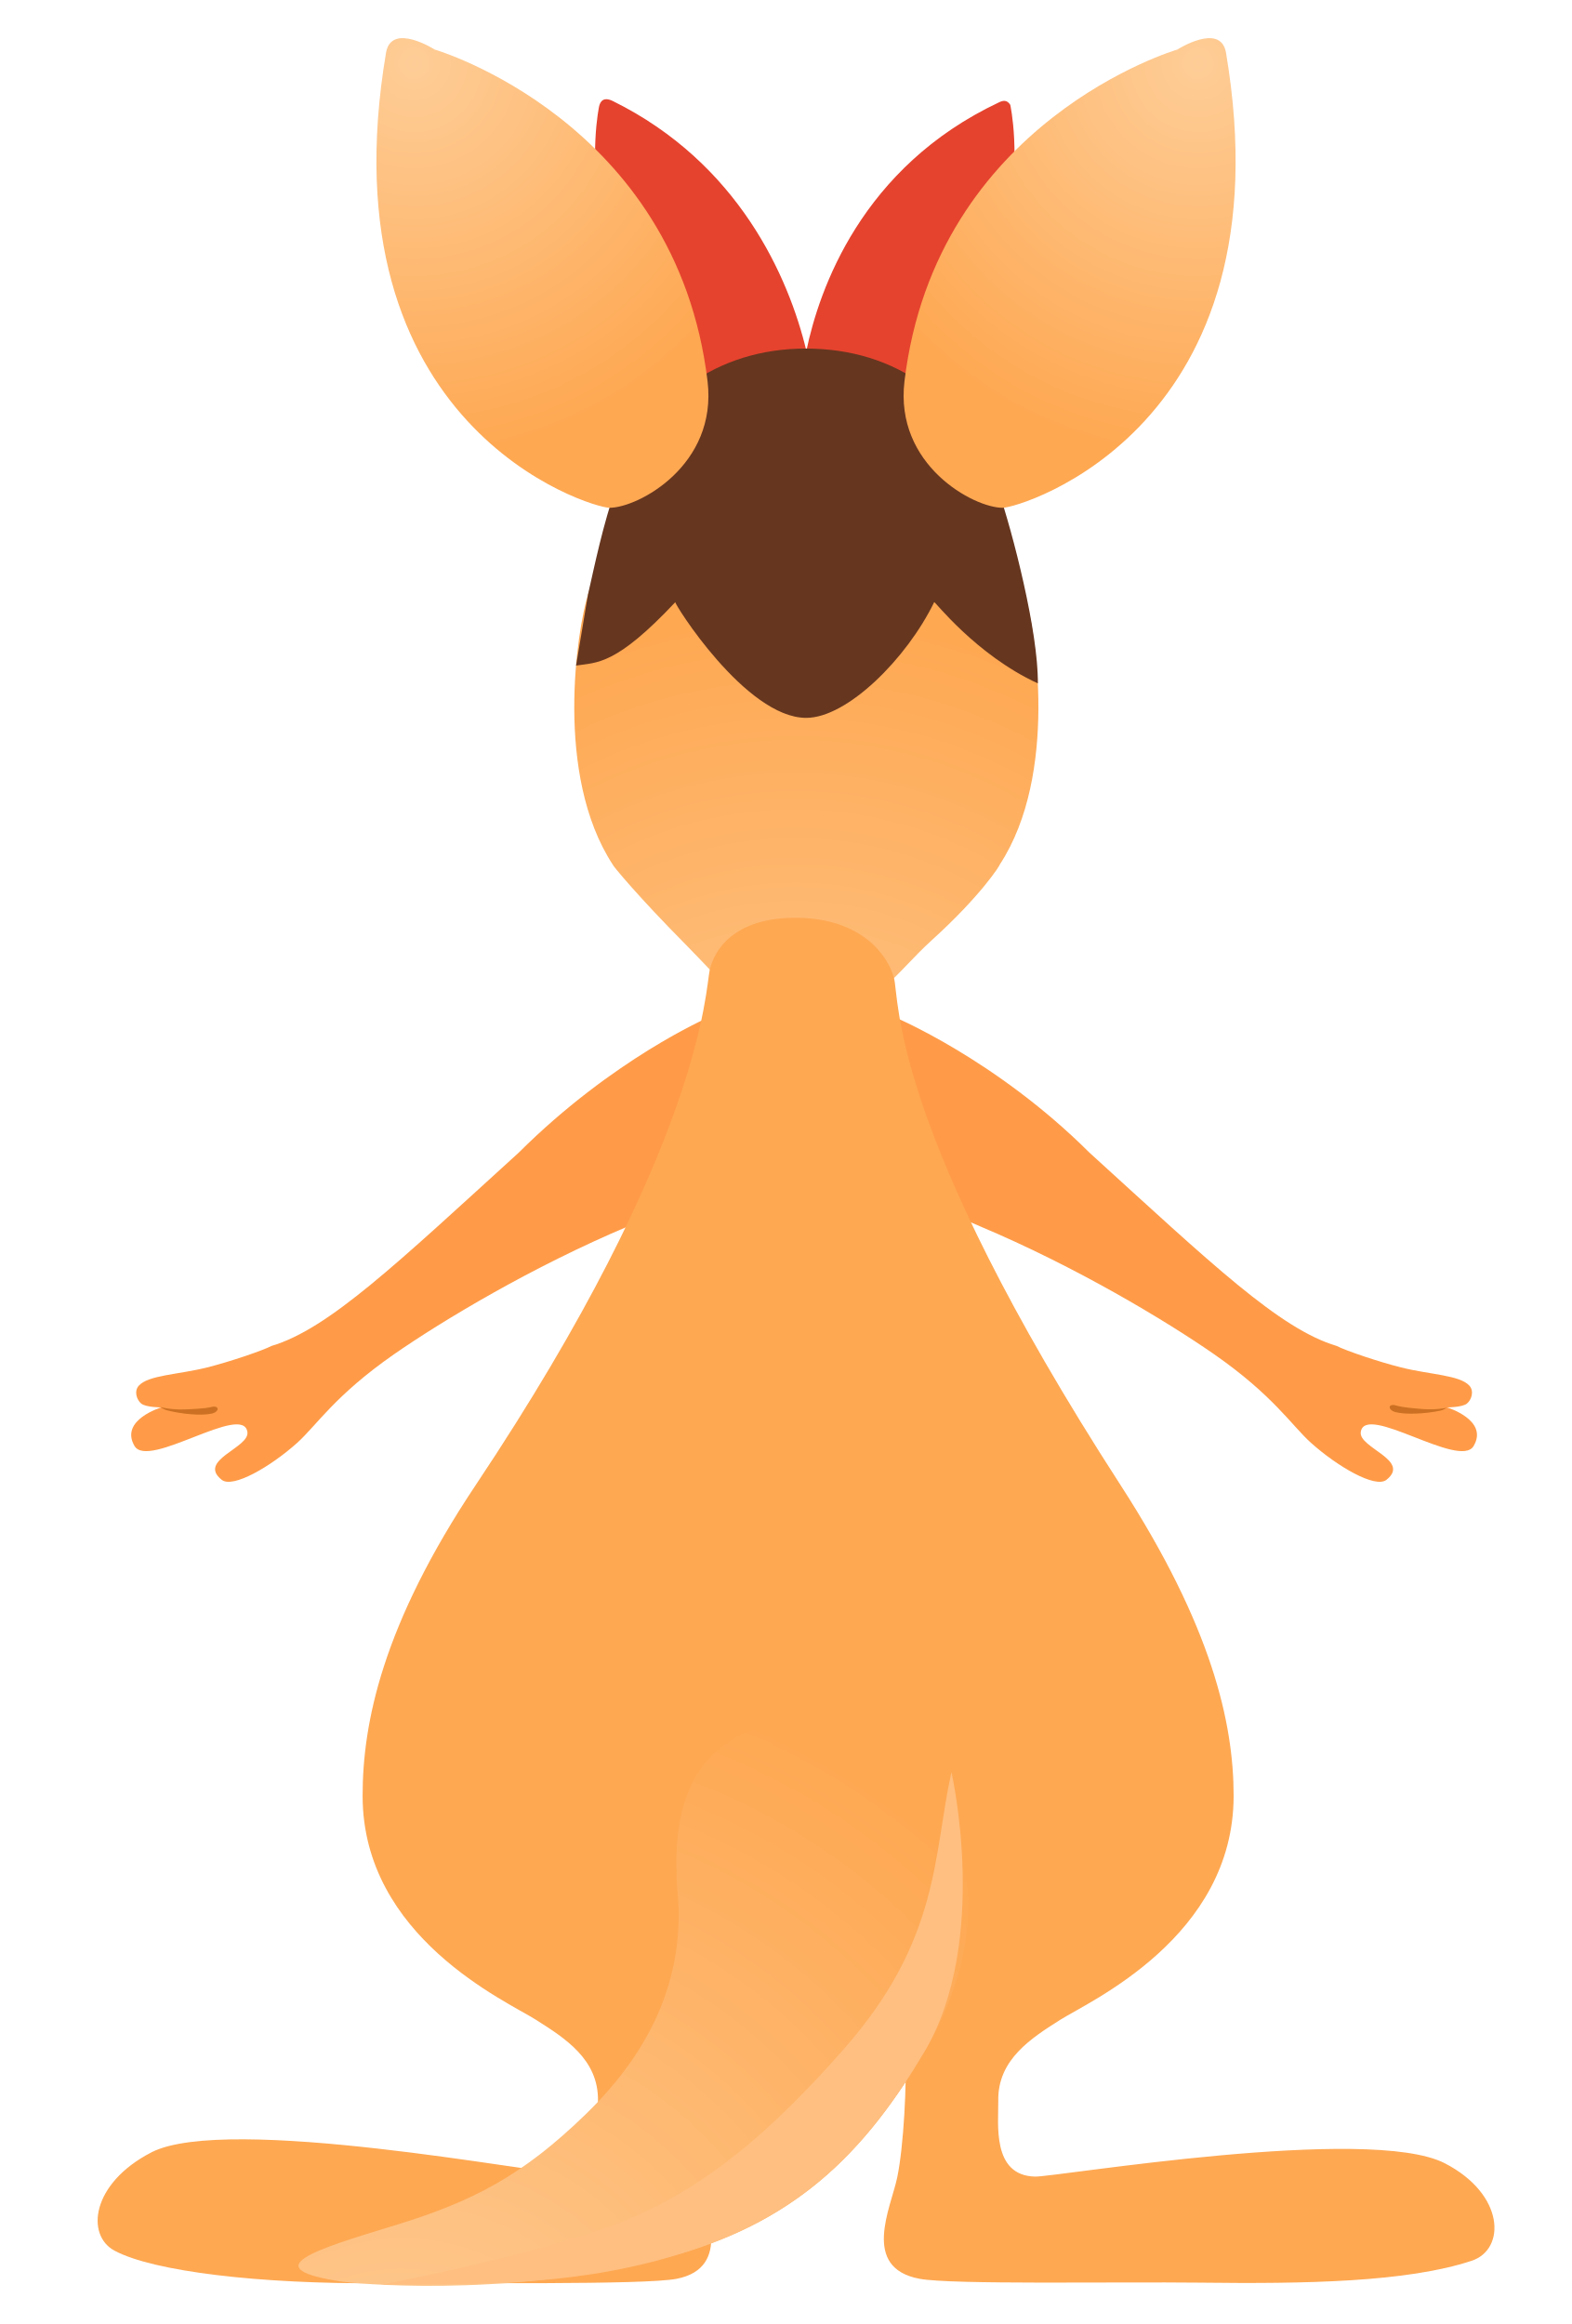
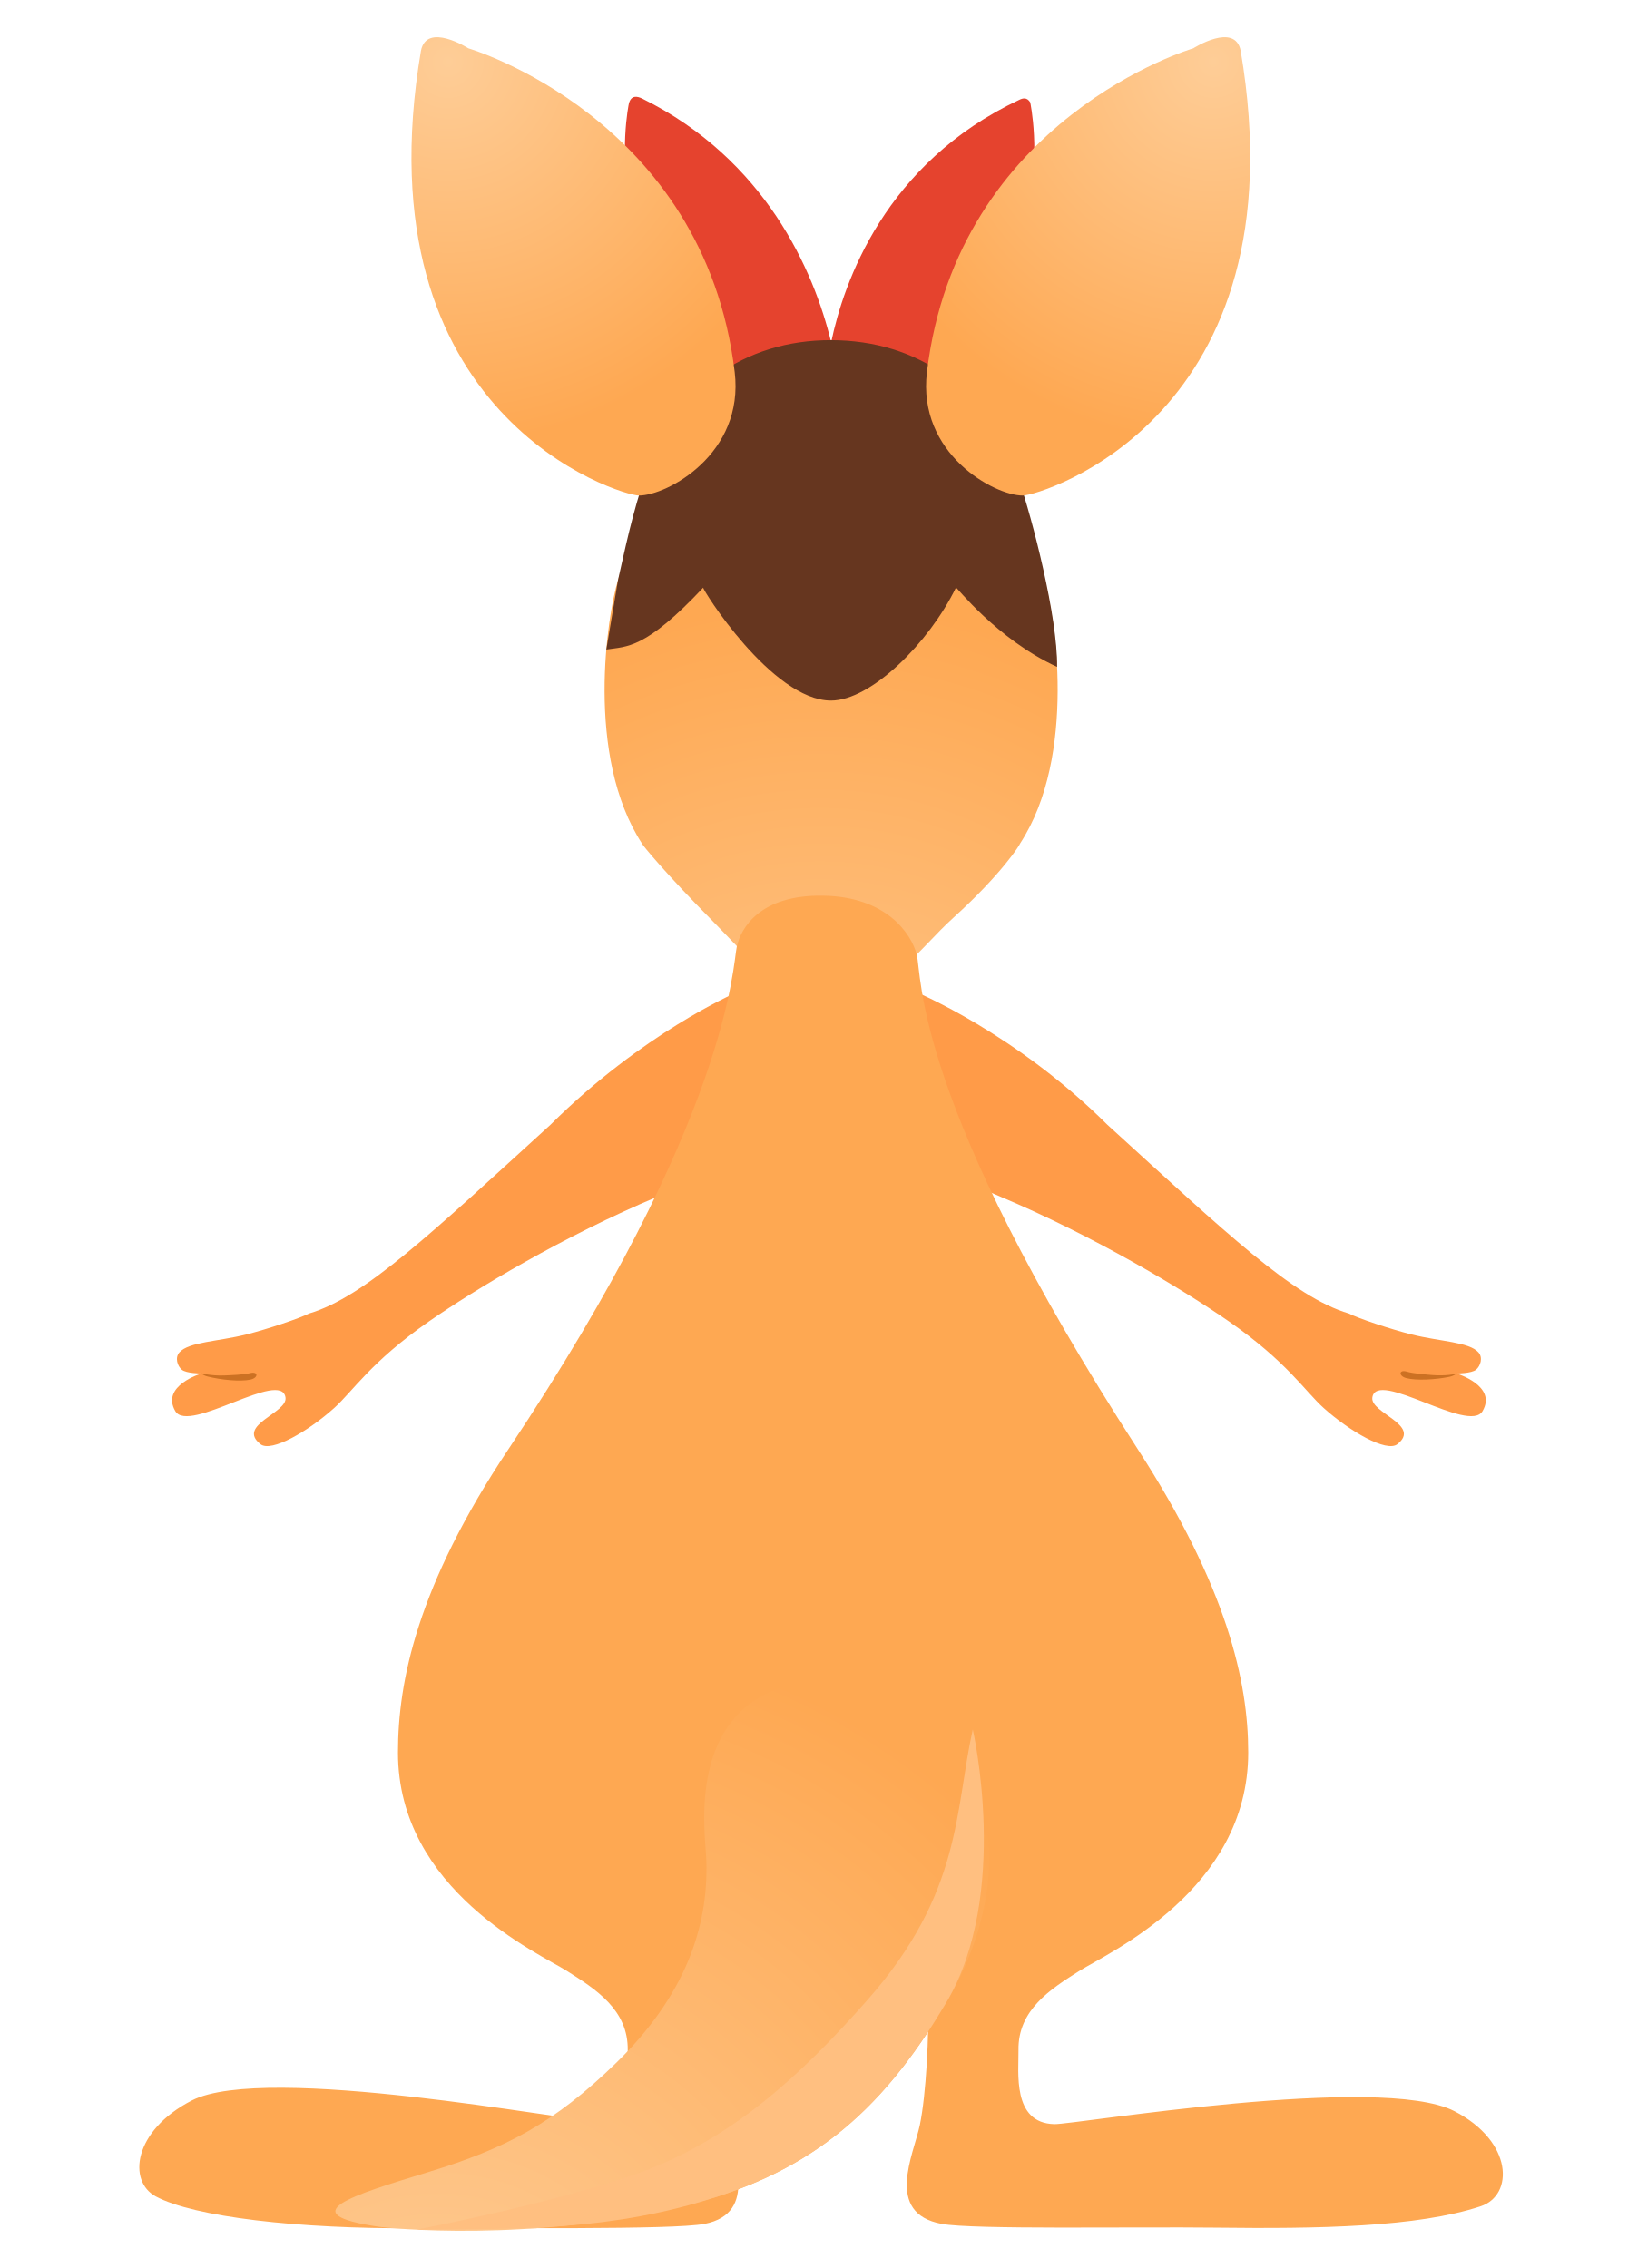
- <svg xmlns="http://www.w3.org/2000/svg" version="1.1" id="图层_1" x="0px" y="0px" width="345.934px" height="511.671px" viewBox="0 0 345.934 511.671" enable-background="new 0 0 345.934 511.671" xml:space="preserve">
+ <svg xmlns="http://www.w3.org/2000/svg" version="1.1" id="图层_1" x="0px" y="0px" width="367.068px" height="511.671px" viewBox="0 0 367.068 511.671" enable-background="new 0 0 367.068 511.671" xml:space="preserve">
  <g id="形状_13_12_">
    <g>
-       <path fill="#FF9B48" d="M155.911,224.036c0,0-20.963,9.065-41.707,29.737c-26.979,24.558-41.856,38.82-54.424,42.559    c-2.046,1.062-9.39,3.541-14.212,4.742c-6.357,1.589-12.911,1.665-15.02,4.018c-1.067,1.188-0.471,3.095,0.545,3.928    c1.015,0.837,4.391,0.85,4.391,0.85s-9.214,2.767-5.867,8.49c3.048,5.214,23.942-9.596,24.854-3.06    c0.486,3.491-11.117,6.178-5.655,10.51c2.457,1.948,10.832-2.947,16.633-8.161c4.233-3.802,8.261-10.411,21.324-19.499    c10.591-7.365,30.456-19.292,51.583-28.18C185.543,250.117,155.911,224.036,155.911,224.036z" />
+       <path fill="#FF9B48" d="M165.836,224.035c0,0-20.963,9.065-41.707,29.737c-26.979,24.558-41.856,38.82-54.424,42.559    c-2.046,1.062-9.39,3.541-14.212,4.742c-6.357,1.589-12.911,1.665-15.02,4.018c-1.067,1.188-0.471,3.095,0.545,3.928    c1.015,0.837,4.391,0.85,4.391,0.85s-9.214,2.767-5.867,8.49c3.048,5.214,23.942-9.596,24.854-3.06    c0.486,3.491-11.117,6.178-5.655,10.51c2.457,1.948,10.832-2.947,16.633-8.161c4.233-3.802,8.261-10.411,21.324-19.499    c10.591-7.365,30.456-19.292,51.583-28.18C195.468,250.116,165.836,224.035,165.836,224.035z" />
    </g>
  </g>
  <g id="形状_14_22_">
    <g>
-       <path fill="#CC7123" d="M46.447,309.789c-1.345,0.35-4.346,0.464-5.813,0.52c-3.011,0.109-5.271-0.509-5.271-0.509    s0.503,0.487,1.552,0.749c3.053,0.767,7.326,1.193,9.644,0.697C48.38,310.863,48.384,309.286,46.447,309.789z" />
+       <path fill="#CC7123" d="M56.372,309.788c-1.345,0.35-4.346,0.464-5.813,0.52c-3.011,0.109-5.271-0.509-5.271-0.509    s0.503,0.487,1.552,0.749c3.053,0.767,7.326,1.193,9.644,0.697C58.305,310.862,58.309,309.285,56.372,309.788z" />
    </g>
  </g>
  <g id="形状_13_10_">
    <g>
-       <path fill-rule="evenodd" clip-rule="evenodd" fill="#FF9B48" d="M318.575,309.869c0,0,3.379-0.013,4.392-0.85    c1.017-0.833,1.611-2.74,0.544-3.928c-2.106-2.353-8.663-2.429-15.018-4.018c-4.82-1.201-12.166-3.68-14.215-4.742    c-12.568-3.739-27.443-18.001-54.424-42.559c-20.741-20.671-43.179-29.955-43.179-29.955s-28.159,26.299,19.026,46.152    c21.13,8.888,40.992,20.815,51.585,28.18c13.063,9.088,17.088,15.697,21.324,19.499c5.802,5.214,14.175,10.109,16.633,8.161    c5.463-4.332-6.141-7.019-5.655-10.51c0.911-6.537,21.806,8.274,24.854,3.06C327.791,312.636,318.575,309.869,318.575,309.869z" />
+       <path fill="#FF9B48" d="M328.5,309.868c0,0,3.379-0.013,4.392-0.85c1.017-0.833,1.611-2.74,0.544-3.928    c-2.106-2.353-8.663-2.429-15.018-4.018c-4.82-1.201-12.166-3.68-14.215-4.742c-12.568-3.739-27.443-18.001-54.424-42.559    C229.038,233.1,206.6,223.816,206.6,223.816s-28.159,26.299,19.026,46.152c21.13,8.888,40.992,20.815,51.585,28.18    c13.063,9.088,17.088,15.697,21.324,19.499c5.802,5.214,14.175,10.109,16.633,8.161c5.463-4.332-6.141-7.019-5.655-10.51    c0.911-6.537,21.806,8.274,24.854,3.06C337.716,312.635,328.5,309.868,328.5,309.868z" />
    </g>
  </g>
  <g id="脸_5_">
    <g>
-       <radialGradient id="SVGID_1_" cx="557.85" cy="298.38" r="135.807" gradientTransform="matrix(0.9857 0.0131 -0.0143 1.0986 -370.8421 -50.0459)" gradientUnits="userSpaceOnUse">
+       <radialGradient id="SVGID_1_" cx="571.595" cy="228.732" r="135.807" gradientTransform="matrix(0.9857 0.0131 0.0143 -1.0986 -382.0034 528.8597)" gradientUnits="userSpaceOnUse">
        <stop offset="0" style="stop-color:#FECD97" />
        <stop offset="1" style="stop-color:#FEA852" />
      </radialGradient>
-       <path fill="url(#SVGID_1_)" d="M225.607,130.86c-2.337-7.503-4.559-18.354-7.67-27.377c-7.005-20.313-23.25-27.024-40.523-26.74    c-17.439,0.288-33.981,7.754-40.564,26.819c-3.115,9.025-5.063,19.877-7.404,27.379c-2.341,7.504-7.522,39.57,5.485,59.465    c-0.065,0.137,5.554,6.982,15.908,17.423c8.509,8.582,13.384,15.628,24.212,16.298c0.067,0.007,0.132,0.018,0.196,0.02    c0.078,0.002,0.152,0,0.228,0.002c0.891,0.041,1.814,0.045,2.79-0.002c0.172-0.009,0.344-0.038,0.513-0.074    c13.503-0.925,17.937-9.439,26.367-17.074c10.883-9.857,15.049-16.543,14.987-16.68    C233.118,170.424,227.946,138.364,225.607,130.86z" />
+       <path fill="url(#SVGID_1_)" d="M235.532,130.859c-2.337-7.503-4.559-18.354-7.67-27.377c-7.005-20.313-23.25-27.024-40.523-26.74    c-17.439,0.288-33.981,7.754-40.564,26.819c-3.115,9.025-5.063,19.877-7.404,27.379c-2.341,7.504-7.522,39.57,5.485,59.465    c-0.065,0.137,5.554,6.982,15.908,17.423c8.509,8.582,13.384,15.628,24.212,16.298c0.067,0.007,0.132,0.018,0.196,0.02    c0.078,0.002,0.152,0,0.228,0.002c0.891,0.041,1.814,0.045,2.79-0.002c0.172-0.009,0.344-0.038,0.513-0.074    c13.503-0.925,17.937-9.439,26.367-17.074c10.883-9.857,15.049-16.543,14.987-16.68    C243.043,170.423,237.871,138.363,235.532,130.859z" />
    </g>
  </g>
  <g id="形状_14_20_">
    <g>
-       <path fill-rule="evenodd" clip-rule="evenodd" fill="#CC7123" d="M313.218,310.226c-1.465-0.117-4.459-0.358-5.788-0.765    c-1.912-0.586-1.974,0.99-0.174,1.451c2.295,0.594,6.584,0.349,9.666-0.289c1.06-0.217,1.583-0.682,1.583-0.682    S316.219,310.463,313.218,310.226z" />
+       <path fill="#CC7123" d="M323.143,310.225c-1.465-0.117-4.459-0.358-5.788-0.765c-1.912-0.586-1.974,0.99-0.174,1.451    c2.295,0.594,6.584,0.349,9.666-0.289c1.06-0.217,1.583-0.682,1.583-0.682S326.144,310.462,323.143,310.225z" />
    </g>
  </g>
-   <radialGradient id="SVGID_2_" cx="402.02" cy="201.539" r="100.213" gradientTransform="matrix(0.9858 0 0 1.022 -0.3125 1.3843)" gradientUnits="userSpaceOnUse">
+   <radialGradient id="SVGID_2_" cx="413.588" cy="312.752" r="100.213" gradientTransform="matrix(0.9858 0 0 -1.022 -1.7908 526.9897)" gradientUnits="userSpaceOnUse">
    <stop offset="0" style="stop-color:#FFC07D" />
    <stop offset="0.571" style="stop-color:#FEB162" />
    <stop offset="1" style="stop-color:#FEA852" />
  </radialGradient>
-   <path fill-rule="evenodd" clip-rule="evenodd" fill="url(#SVGID_2_)" d="M324.017,497.747c-14.226,4.712-36.502,5.109-60.05,4.819  c-17.491-0.215-54.469,0.479-61.528-0.851c-12.926-2.435-6.315-15.62-4.916-22.262c1.437-6.83,2.153-20.799,1.807-28.2  c-0.114-2.447-0.245-7.068-4.532-6.838c-4.655,1.417-9.04,2.227-13.088,2.614c-0.027,0.005-0.056,0.009-0.083,0.009  c-0.33,0.031-0.658,0.063-0.982,0.086c-0.225,0.018-0.455,0.036-0.685,0.049c-0.212,0.018-0.424,0.031-0.634,0.045  c-0.312,0.018-0.629,0.031-0.948,0.045c-0.156,0.009-0.313,0.018-0.468,0.023c-0.313,0.009-0.629,0.018-0.949,0.023  c-0.17,0.005-0.341,0.009-0.509,0.009c-0.243,0.005-0.491,0.005-0.736,0.005c-0.245,0-0.493,0-0.736-0.005  c-0.168,0-0.34-0.004-0.509-0.009c-0.319-0.005-0.636-0.013-0.951-0.023c-0.154-0.005-0.31-0.013-0.466-0.023  c-0.319-0.013-0.638-0.027-0.949-0.045c-0.21-0.014-0.421-0.027-0.633-0.045c-0.23-0.013-0.46-0.031-0.685-0.049  c-0.326-0.023-0.652-0.054-0.982-0.086c-0.027,0-0.056-0.005-0.082-0.009c-4.048-0.387-8.433-1.196-13.088-2.614  c-4.287-0.229-4.418,4.391-4.532,6.838c-0.346,7.401,0.37,21.37,1.807,28.2c1.399,6.641,7.426,19.826-4.916,22.262  c-7.048,1.391-47.599,0.841-65.09,0.977c-26.636,0.206-50.153-2.574-58.699-7.171c-6.332-3.406-5.137-14.784,8.111-21.632  c16.658-8.612,85.93,4.858,90.507,4.534c9.669-0.684,7.745-10.991,7.828-15.881c0.159-9.138-7.295-13.812-13.657-17.852  c-6.362-4.04-38.161-18.154-38.161-49.319c0-16.022,4.356-37.626,24.892-68.395c49.999-74.915,50.603-109.278,51.529-113.435  c0.927-4.157,5.217-11.7,19.467-11.47c14.25,0.231,19.879,8.532,21.108,13.287s-0.896,33.096,49.876,111.618  c20.088,31.068,24.892,52.374,24.892,68.395c0,31.165-31.799,45.279-38.161,49.319c-6.362,4.04-13.815,8.715-13.657,17.852  c0.082,4.891-1.498,16.467,8.109,16.673c4.586,0.104,73.566-11.531,90.226-2.919C331.363,483.143,331.538,495.256,324.017,497.747z" />
+   <path fill="url(#SVGID_2_)" d="M333.942,497.746c-14.226,4.712-36.502,5.109-60.05,4.819c-17.491-0.215-54.469,0.479-61.528-0.851  c-12.926-2.435-6.315-15.62-4.916-22.262c1.437-6.83,2.153-20.799,1.807-28.2c-0.114-2.447-0.245-7.068-4.532-6.838  c-4.655,1.417-9.04,2.227-13.088,2.614c-0.027,0.005-0.056,0.009-0.083,0.009c-0.33,0.031-0.658,0.063-0.982,0.086  c-0.225,0.018-0.455,0.036-0.685,0.049c-0.212,0.018-0.424,0.031-0.634,0.045c-0.312,0.018-0.629,0.031-0.948,0.045  c-0.156,0.009-0.313,0.018-0.468,0.023c-0.313,0.009-0.629,0.018-0.949,0.023c-0.17,0.005-0.341,0.009-0.509,0.009  c-0.243,0.005-0.491,0.005-0.736,0.005s-0.493,0-0.736-0.005c-0.168,0-0.34-0.004-0.509-0.009c-0.319-0.005-0.636-0.013-0.951-0.023  c-0.154-0.005-0.31-0.013-0.466-0.023c-0.319-0.013-0.638-0.027-0.949-0.045c-0.21-0.014-0.421-0.027-0.633-0.045  c-0.23-0.013-0.46-0.031-0.685-0.049c-0.326-0.023-0.652-0.054-0.982-0.086c-0.027,0-0.056-0.005-0.082-0.009  c-4.048-0.387-8.433-1.196-13.088-2.614c-4.287-0.229-4.418,4.391-4.532,6.838c-0.346,7.401,0.37,21.37,1.807,28.2  c1.399,6.641,7.426,19.826-4.916,22.262c-7.048,1.391-47.599,0.841-65.09,0.977c-26.636,0.206-50.153-2.574-58.699-7.171  c-6.332-3.406-5.137-14.784,8.111-21.632c16.658-8.612,85.93,4.858,90.507,4.534c9.669-0.684,7.745-10.991,7.828-15.881  c0.159-9.138-7.295-13.812-13.657-17.852c-6.362-4.04-38.161-18.154-38.161-49.319c0-16.022,4.356-37.626,24.892-68.395  c49.999-74.915,50.603-109.278,51.529-113.435c0.927-4.157,5.217-11.7,19.467-11.47c14.25,0.231,19.879,8.532,21.108,13.287  s-0.896,33.096,49.876,111.618c20.088,31.068,24.892,52.374,24.892,68.395c0,31.165-31.799,45.279-38.161,49.319  s-13.815,8.715-13.657,17.852c0.082,4.891-1.498,16.467,8.109,16.673c4.586,0.104,73.566-11.531,90.226-2.919  C341.288,483.142,341.463,495.255,333.942,497.746z" />
  <g id="形状_3_拷贝_4_">
    <g>
-       <path fill-rule="evenodd" clip-rule="evenodd" fill="#E5432E" d="M222.423,23.079c-0.763-1.206-1.698-0.918-2.468-0.553    c-30.323,14.279-39.616,41.24-42.422,54.705c-3.9-16.245-14.92-41.317-42.602-54.981c-1.141-0.562-2.509-0.824-3.017,1.104    c0,0-9.886,45.176,35.699,68.343c-9.413,7.275-19.438,16.657,9.65,4.36c31.561,13.394,18.541,2.445,9.466-4.269    C232.474,68.617,222.423,23.079,222.423,23.079z" />
+       <path fill="#E5432E" d="M232.348,23.078c-0.763-1.206-1.698-0.918-2.468-0.553c-30.323,14.279-39.616,41.24-42.422,54.705    c-3.9-16.245-14.92-41.317-42.602-54.981c-1.141-0.562-2.509-0.824-3.017,1.104c0,0-9.886,45.176,35.699,68.343    c-9.413,7.275-19.438,16.657,9.65,4.36c31.561,13.394,18.541,2.445,9.466-4.269C242.399,68.616,232.348,23.078,232.348,23.078z" />
    </g>
  </g>
-   <path fill-rule="evenodd" clip-rule="evenodd" fill="#66361F" d="M177.497,158.052c9.016,0,22.11-13.008,28.176-25.48  c-0.054-0.443,9.122,11.588,22.818,17.885c0.126-11.309-5.565-33.363-8.676-42.385c-7.005-20.313-22.547-31.32-42.402-31.329  c-19.421-0.009-35.057,11.011-41.64,30.076c-3.115,9.025-4.793,17.374-6.328,24.122c-0.072,0.317-2.516,15.203-2.621,15.597  c4.671-0.72,8.729,0,21.856-13.965C148.255,132.628,164.139,158.052,177.497,158.052z" />
+   <path fill="#66361F" d="M187.422,158.051c9.016,0,22.11-13.008,28.176-25.48c-0.054-0.443,9.122,11.588,22.818,17.885  c0.126-11.309-5.565-33.363-8.676-42.385c-7.005-20.313-22.547-31.32-42.402-31.329c-19.421-0.009-35.057,11.011-41.64,30.076  c-3.115,9.025-4.793,17.374-6.328,24.122c-0.072,0.317-2.516,15.203-2.621,15.597c4.671-0.72,8.729,0,21.856-13.965  C158.18,132.627,174.064,158.051,187.422,158.051z" />
  <g id="形状_9_6_">
    <g>
-       <radialGradient id="SVGID_3_" cx="473.012" cy="25.578" r="86.702" gradientTransform="matrix(0.9858 0 0 0.9937 -375.1668 -11.4705)" gradientUnits="userSpaceOnUse">
+       <radialGradient id="SVGID_3_" cx="484.58" cy="484.098" r="86.702" gradientTransform="matrix(0.9858 0 0 -0.9937 -376.6451 494.9946)" gradientUnits="userSpaceOnUse">
        <stop offset="0" style="stop-color:#FECD97" />
        <stop offset="1" style="stop-color:#FEA852" />
      </radialGradient>
-       <path fill-rule="evenodd" clip-rule="evenodd" fill="url(#SVGID_3_)" d="M155.775,83.925    c-6.896-57.46-60.065-73.016-60.065-73.016s-9.403-5.997-10.698,0.553c-13.987,82.554,45.072,100.333,49.162,100.336    C140.531,111.804,157.993,102.406,155.775,83.925z" />
+       <path fill="url(#SVGID_3_)" d="M165.7,83.924c-6.896-57.46-60.065-73.016-60.065-73.016s-9.403-5.997-10.698,0.553    c-13.987,82.554,45.072,100.333,49.162,100.336C150.456,111.803,167.918,102.405,165.7,83.924z" />
    </g>
  </g>
-   <radialGradient id="SVGID_4_" cx="322.149" cy="-525.738" r="179.322" gradientTransform="matrix(-0.5943 -0.7124 0.7697 -0.6536 681.0348 425.1866)" gradientUnits="userSpaceOnUse">
+   <radialGradient id="SVGID_4_" cx="-14.234" cy="1213.027" r="179.322" gradientTransform="matrix(-0.5943 -0.7124 -0.7697 0.6536 1020.054 -263.6651)" gradientUnits="userSpaceOnUse">
    <stop offset="0" style="stop-color:#FECD97" />
    <stop offset="1" style="stop-color:#FEA852" />
  </radialGradient>
-   <path fill="url(#SVGID_4_)" d="M149.385,419.711c0.507,15.2-4.942,30.711-20.364,45.71c-13.976,13.593-24.944,19.292-42.148,24.545  c-17.66,5.392-31.185,9.496-11.278,12.417c1.268,0.186,34.137,3.753,69.18-4.854c26.887-6.603,43.791-20.352,58.716-45.752  c26.327-44.803-5.942-82.943-38.045-70.803C145.004,388.703,149.19,413.861,149.385,419.711z" />
-   <path fill="#FFBF80" d="M185.719,451.202c-15.045,17.061-30.961,31.859-52.624,39.423c-19.092,6.666-49.008,12.376-49.008,12.376  c22.479-0.199,43.896,0.483,68.204-7.573c24.675-8.178,38.407-22.162,51.202-43.651c14.529-24.403,5.978-61.609,5.978-61.609  C205.409,408.344,207.083,426.974,185.719,451.202z" />
+   <path fill="url(#SVGID_4_)" d="M159.31,419.71c0.507,15.2-4.942,30.711-20.364,45.71c-13.976,13.593-24.944,19.292-42.148,24.545  c-17.66,5.392-31.185,9.496-11.278,12.417c1.268,0.186,34.137,3.753,69.18-4.854c26.887-6.603,43.791-20.352,58.716-45.752  c26.327-44.803-5.942-82.943-38.045-70.803C154.929,388.702,159.115,413.86,159.31,419.71z" />
+   <path fill="#FFBF80" d="M195.644,451.201c-15.045,17.061-30.961,31.859-52.624,39.423C123.928,497.29,94.012,503,94.012,503  c22.479-0.199,43.896,0.483,68.204-7.573c24.675-8.178,38.407-22.162,51.202-43.651c14.529-24.403,5.978-61.609,5.978-61.609  C215.334,408.343,217.008,426.973,195.644,451.201z" />
  <g id="形状_9_8_">
    <g>
-       <radialGradient id="SVGID_5_" cx="201.768" cy="25.578" r="86.702" gradientTransform="matrix(-0.9858 0 0 0.9937 462.6929 -11.4705)" gradientUnits="userSpaceOnUse">
+       <radialGradient id="SVGID_5_" cx="-37.731" cy="484.098" r="86.702" gradientTransform="matrix(-0.9858 0 0 -0.9937 236.5192 494.9946)" gradientUnits="userSpaceOnUse">
        <stop offset="0" style="stop-color:#FECD97" />
        <stop offset="1" style="stop-color:#FEA852" />
      </radialGradient>
-       <path fill-rule="evenodd" clip-rule="evenodd" fill="url(#SVGID_5_)" d="M269.897,11.462c-1.294-6.55-10.698-0.553-10.698-0.553    s-53.169,15.556-60.065,73.016c-2.218,18.48,15.244,27.879,21.601,27.873C224.825,111.795,283.884,94.017,269.897,11.462z" />
+       <path fill="url(#SVGID_5_)" d="M279.822,11.461c-1.294-6.55-10.698-0.553-10.698-0.553s-53.169,15.556-60.065,73.016    c-2.218,18.48,15.244,27.879,21.601,27.873C234.75,111.794,293.809,94.016,279.822,11.461z" />
    </g>
  </g>
</svg>
